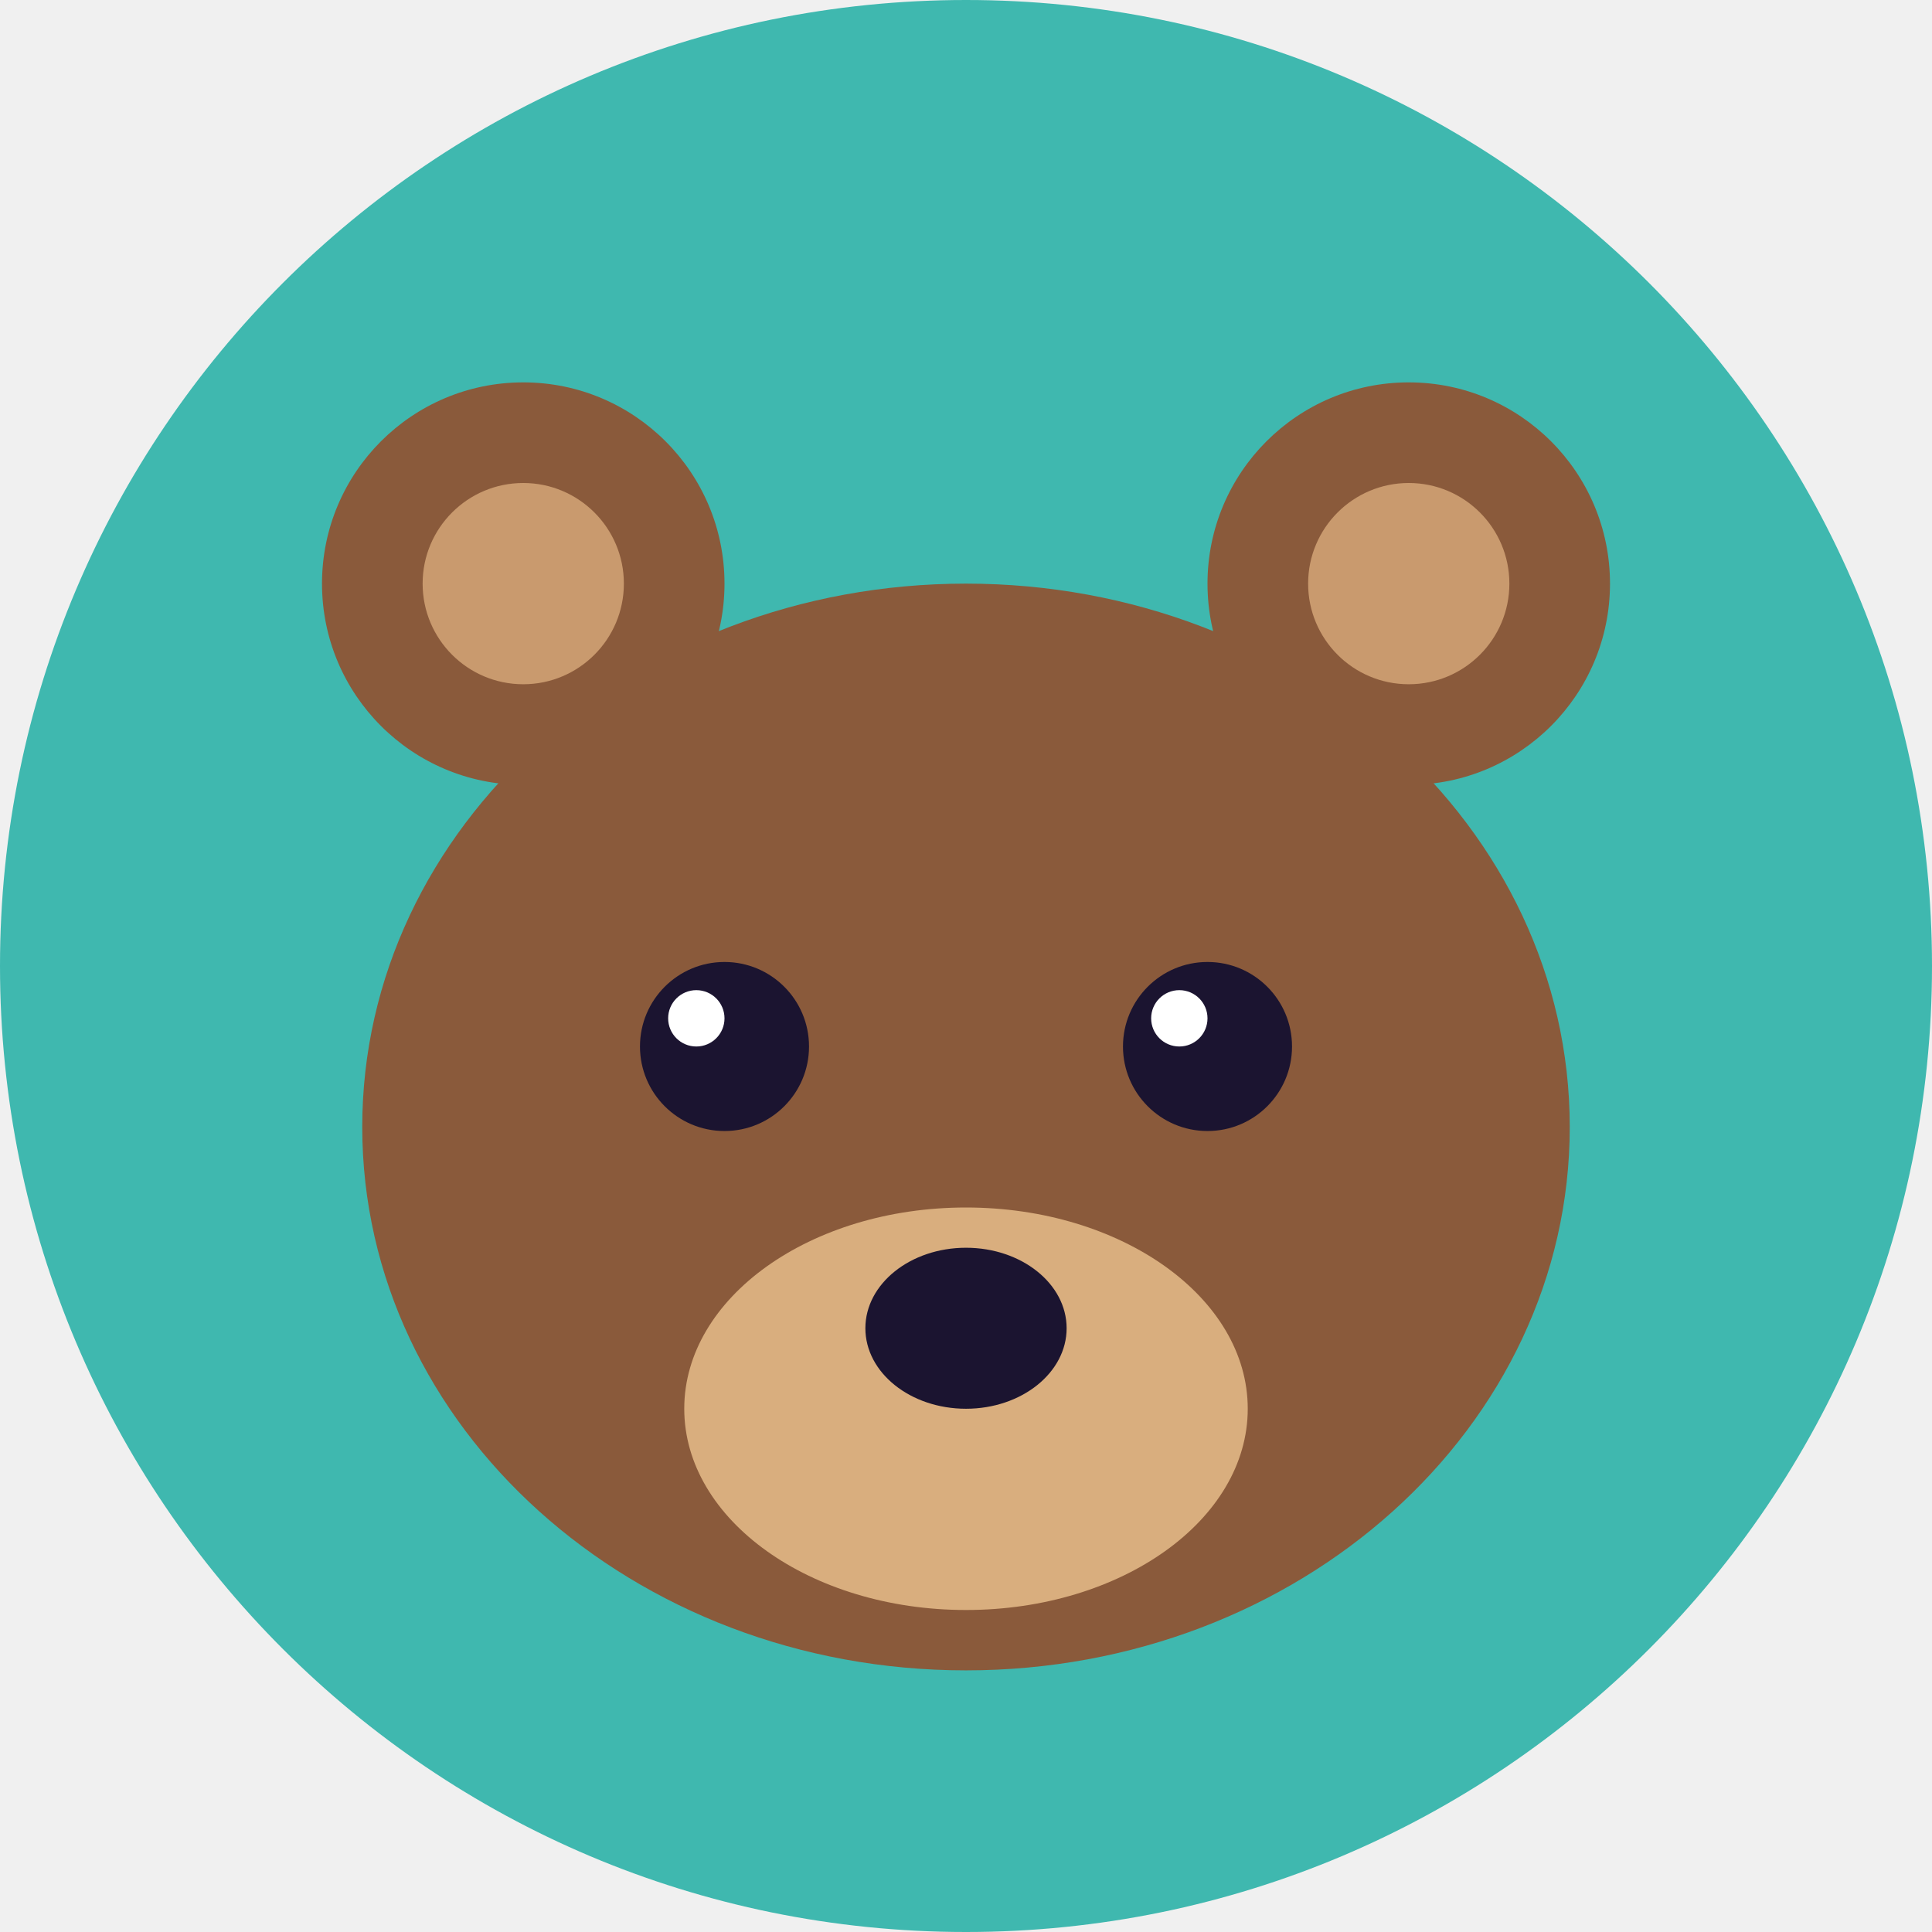
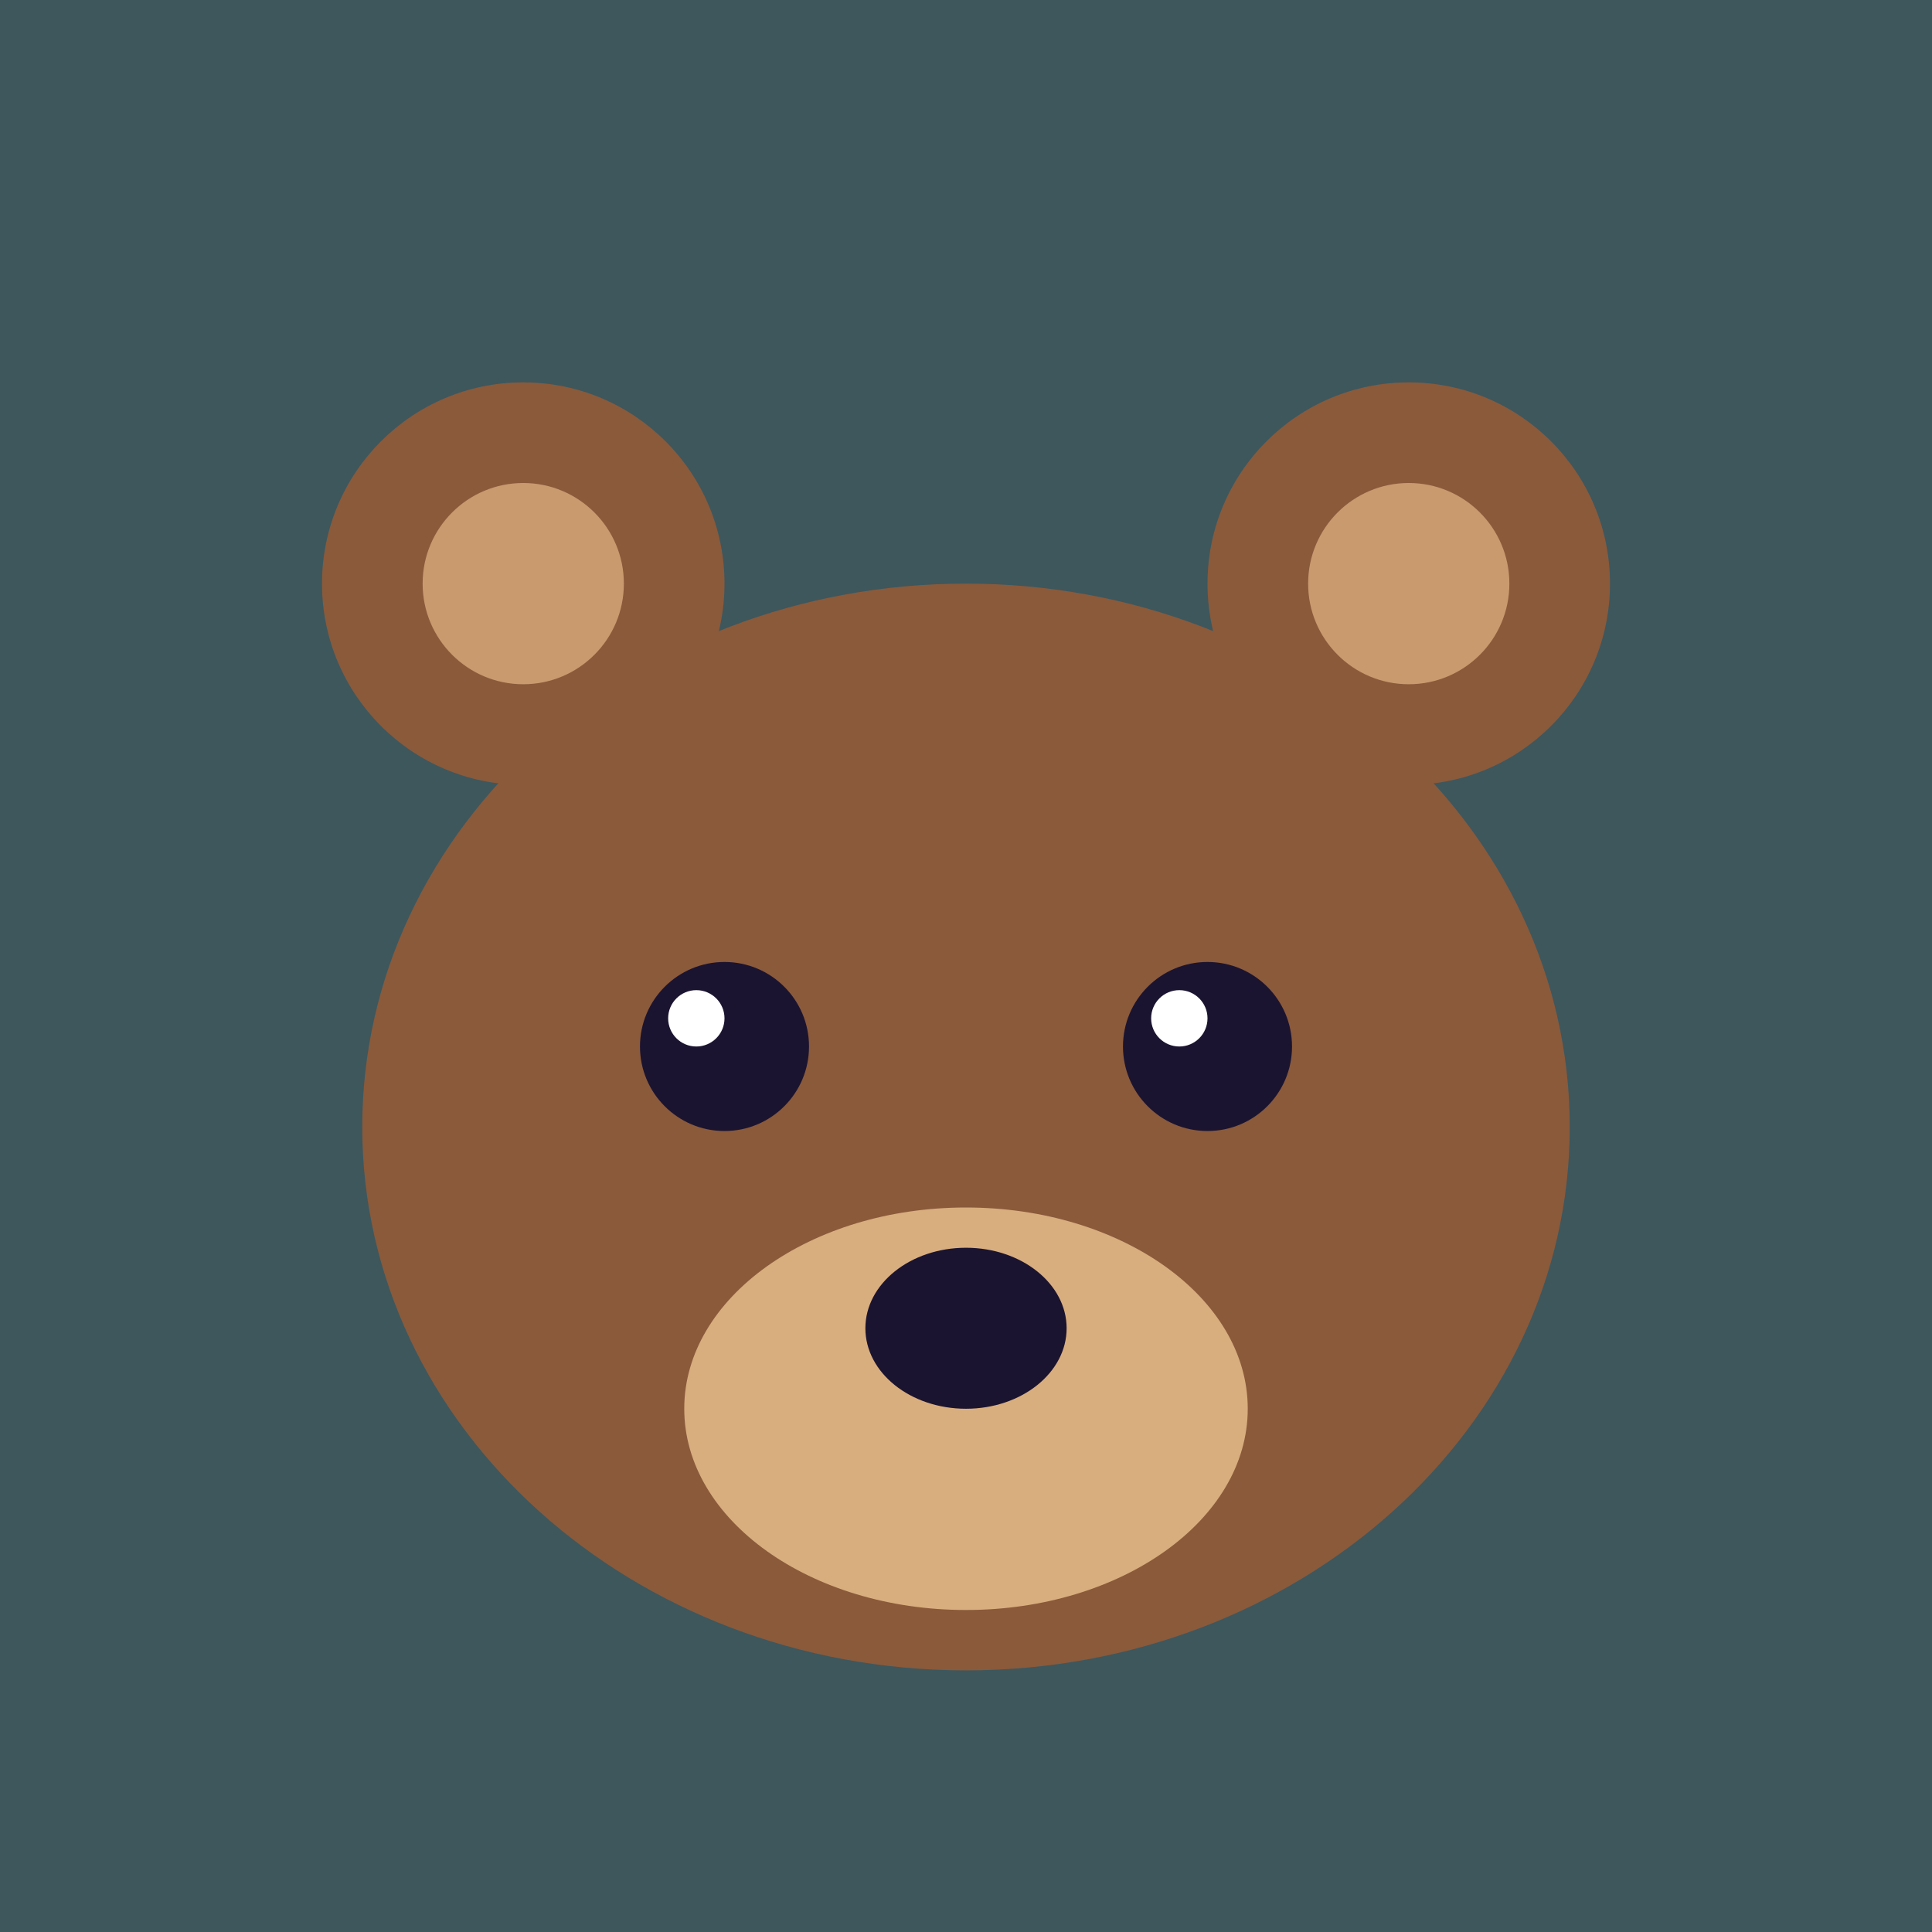
<svg xmlns="http://www.w3.org/2000/svg" viewBox="0 0 96 96">
-   <circle cx="48" cy="48" r="48" fill="#3FB8AF" />
+   <rect width="96" height="96" fill="#3D575D" />
  <circle cx="26" cy="29" r="10" fill="#8A5A3B" />
  <circle cx="70" cy="29" r="10" fill="#8A5A3B" />
  <circle cx="26" cy="29" r="5" fill="#C99A6E" />
  <circle cx="70" cy="29" r="5" fill="#C99A6E" />
  <ellipse cx="48" cy="56" rx="30" ry="27" fill="#8A5A3B" />
  <ellipse cx="48" cy="70" rx="14" ry="10" fill="#D9AE7E" />
  <circle cx="36" cy="52" r="4.2" fill="#1B1430" />
  <circle cx="34.6" cy="50.6" r="1.4" fill="#fff" />
  <circle cx="60" cy="52" r="4.2" fill="#1B1430" />
  <circle cx="58.6" cy="50.6" r="1.4" fill="#fff" />
  <ellipse cx="48" cy="66" rx="5" ry="4" fill="#1B1430" />
</svg>
